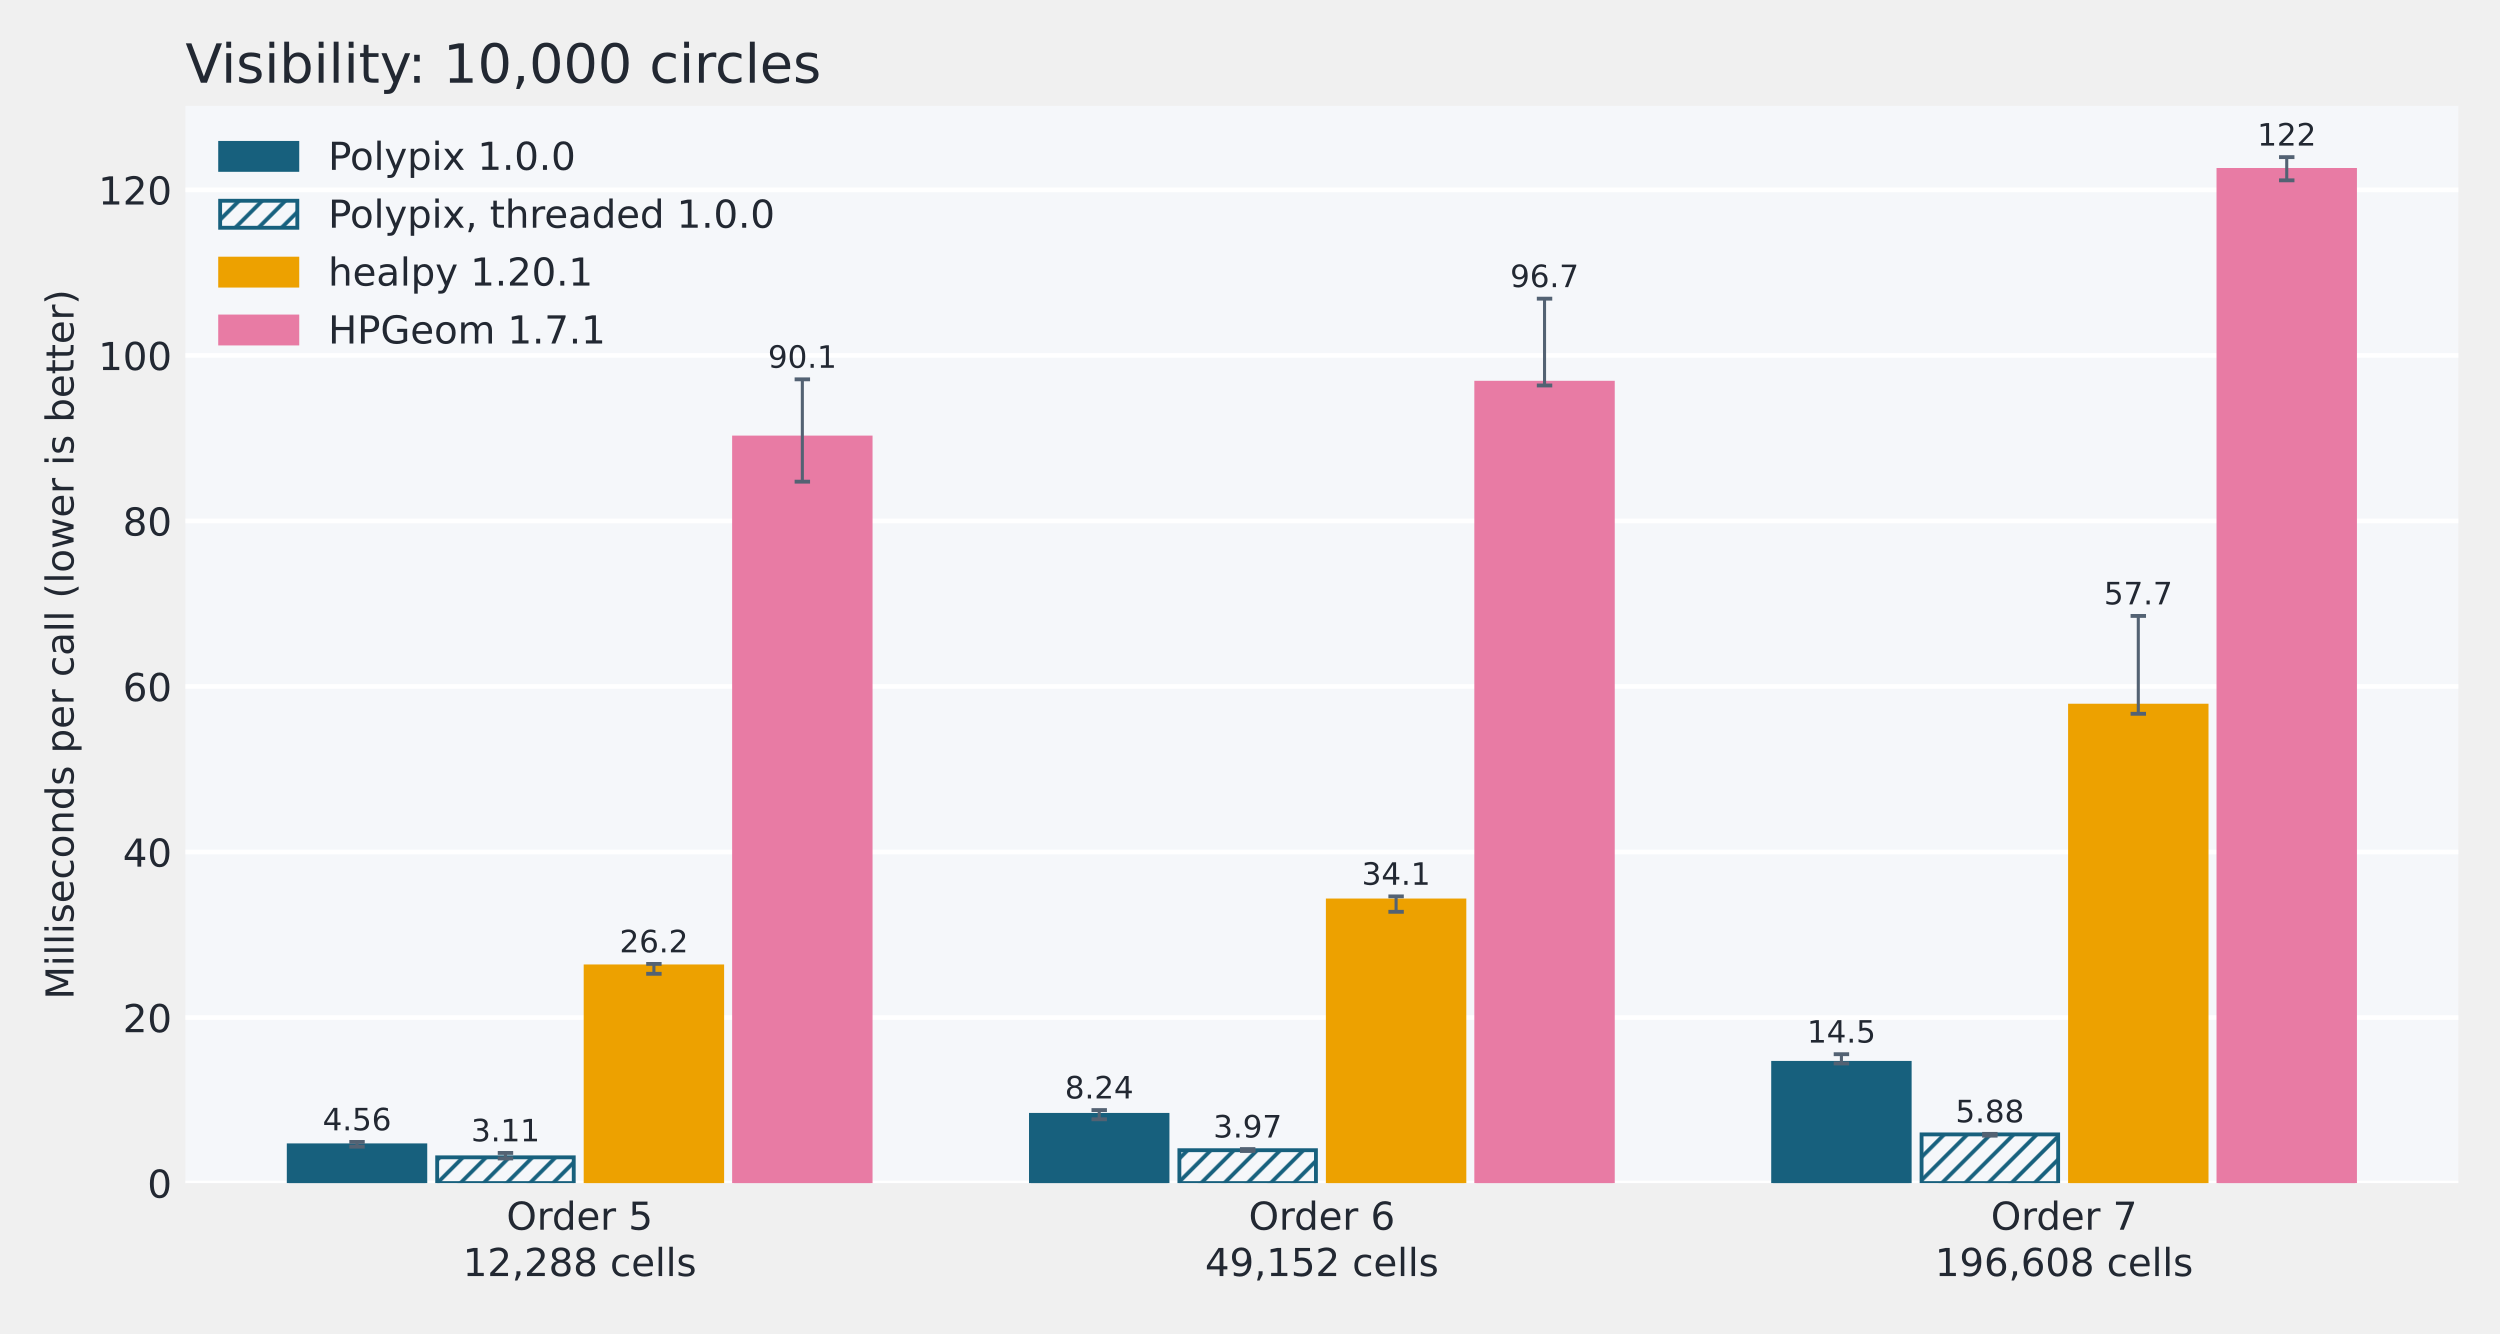
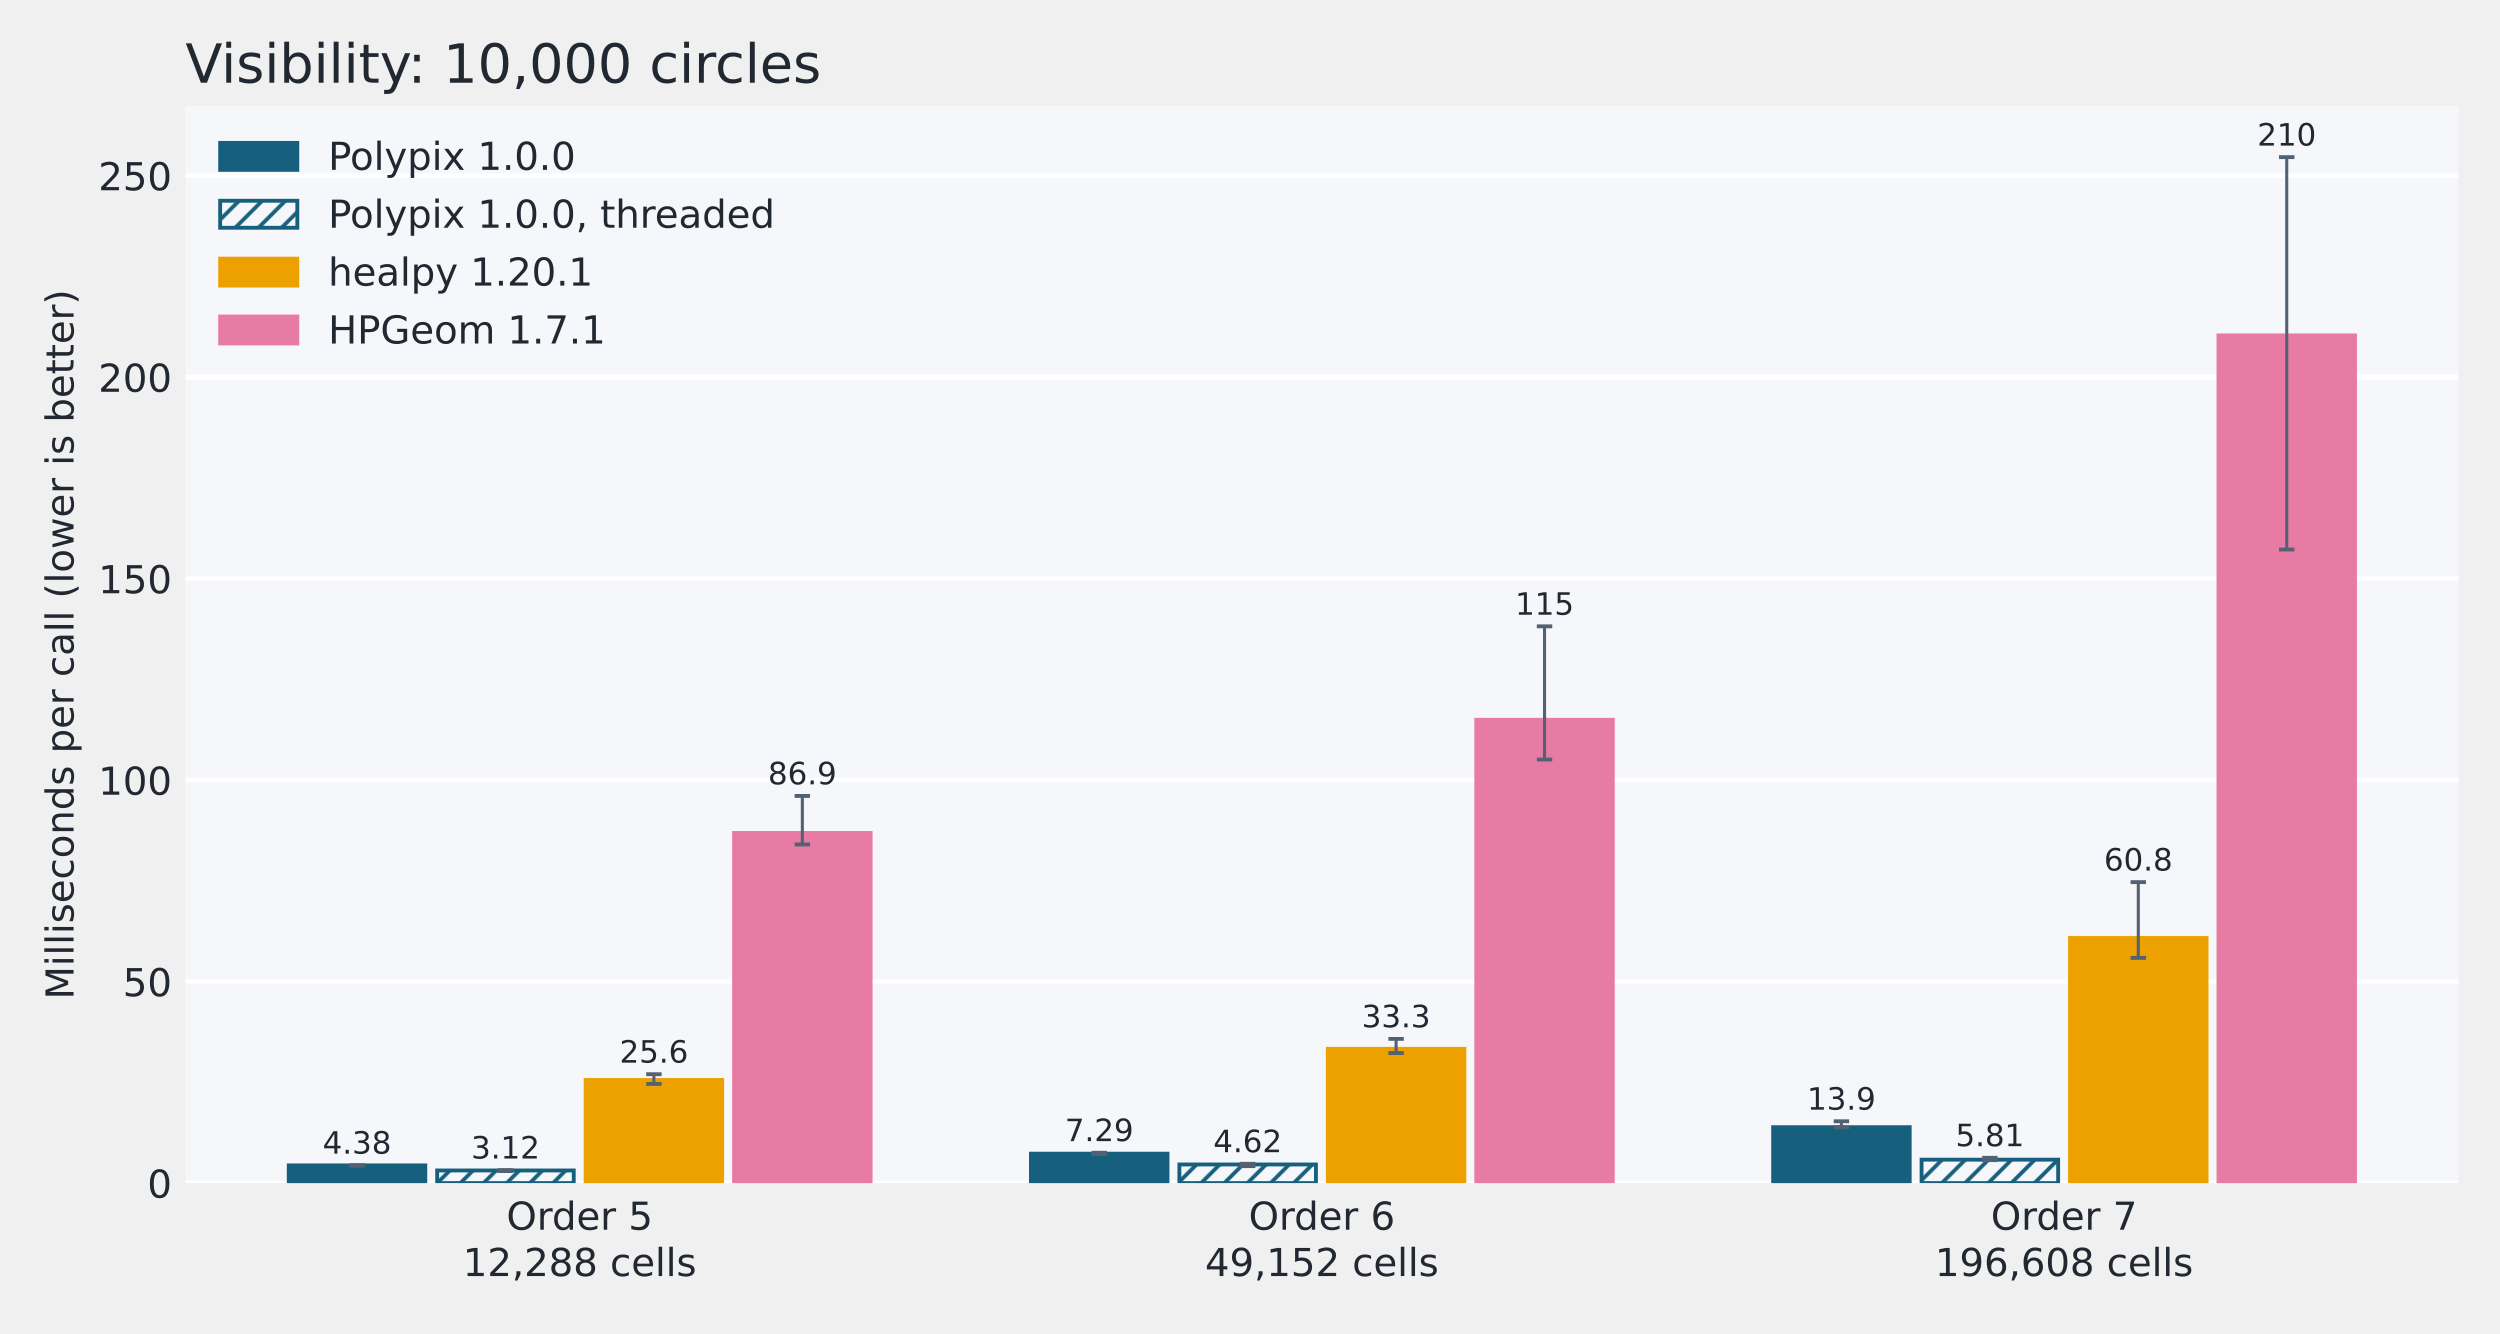
<svg xmlns="http://www.w3.org/2000/svg" xmlns:xlink="http://www.w3.org/1999/xlink" width="648pt" height="345.6pt" viewBox="0 0 648 345.6" version="1.1">
  <defs>
    <style type="text/css">*{stroke-linejoin: round; stroke-linecap: butt}</style>
  </defs>
  <g id="figure_1">
    <g id="patch_1">
      <path d="M 0 345.6  L 648 345.6  L 648 0  L 0 0  L 0 345.6  z " style="fill: none" />
    </g>
    <g id="axes_1">
      <g id="patch_2">
        <path d="M 48.062 306.651  L 637.2 306.651  L 637.2 27.437  L 48.062 27.437  z " style="fill: #f5f7fa" />
      </g>
      <g id="matplotlib.axis_1">
        <g id="xtick_1">
          <g id="line2d_1" />
          <g id="text_1">
            <text style="font-size: 10px; font-family: 'DejaVu Sans', 'Bitstream Vera Sans', 'Computer Modern Sans Serif', 'Lucida Grande', 'Verdana', 'Geneva', 'Lucid', 'Arial', 'Helvetica', 'Avant Garde', sans-serif; fill: #222832" transform="translate(131.2729 318.7508)">Order 5</text>
            <text style="font-size: 10px; font-family: 'DejaVu Sans', 'Bitstream Vera Sans', 'Computer Modern Sans Serif', 'Lucida Grande', 'Verdana', 'Geneva', 'Lucid', 'Arial', 'Helvetica', 'Avant Garde', sans-serif; fill: #222832" transform="translate(119.9604 330.7536)">12,288 cells</text>
          </g>
        </g>
        <g id="xtick_2">
          <g id="line2d_2" />
          <g id="text_2">
            <text style="font-size: 10px; font-family: 'DejaVu Sans', 'Bitstream Vera Sans', 'Computer Modern Sans Serif', 'Lucida Grande', 'Verdana', 'Geneva', 'Lucid', 'Arial', 'Helvetica', 'Avant Garde', sans-serif; fill: #222832" transform="translate(323.6507 318.7508)">Order 6</text>
            <text style="font-size: 10px; font-family: 'DejaVu Sans', 'Bitstream Vera Sans', 'Computer Modern Sans Serif', 'Lucida Grande', 'Verdana', 'Geneva', 'Lucid', 'Arial', 'Helvetica', 'Avant Garde', sans-serif; fill: #222832" transform="translate(312.3382 330.7536)">49,152 cells</text>
          </g>
        </g>
        <g id="xtick_3">
          <g id="line2d_3" />
          <g id="text_3">
            <text style="font-size: 10px; font-family: 'DejaVu Sans', 'Bitstream Vera Sans', 'Computer Modern Sans Serif', 'Lucida Grande', 'Verdana', 'Geneva', 'Lucid', 'Arial', 'Helvetica', 'Avant Garde', sans-serif; fill: #222832" transform="translate(516.0285 318.7508)">Order 7</text>
            <text style="font-size: 10px; font-family: 'DejaVu Sans', 'Bitstream Vera Sans', 'Computer Modern Sans Serif', 'Lucida Grande', 'Verdana', 'Geneva', 'Lucid', 'Arial', 'Helvetica', 'Avant Garde', sans-serif; fill: #222832" transform="translate(501.5347 330.7536)">196,608 cells</text>
          </g>
        </g>
      </g>
      <g id="matplotlib.axis_2">
        <g id="ytick_1">
          <g id="line2d_4">
            <path d="M 48.062 306.651  L 637.2 306.651  " clip-path="url(#pad7b4c3ce9)" style="fill: none; stroke: #ffffff; stroke-width: 1.2; stroke-linecap: square" />
          </g>
          <g id="line2d_5" />
          <g id="text_4">
            <text style="font-size: 10px; font-family: 'DejaVu Sans', 'Bitstream Vera Sans', 'Computer Modern Sans Serif', 'Lucida Grande', 'Verdana', 'Geneva', 'Lucid', 'Arial', 'Helvetica', 'Avant Garde', sans-serif; text-anchor: end; fill: #222832" x="44.562" y="310.45" transform="rotate(-0 44.56234 310.4502)">0</text>
          </g>
        </g>
        <g id="ytick_2">
          <g id="line2d_6">
-             <path d="M 48.062 263.745  L 637.2 263.745  " clip-path="url(#pad7b4c3ce9)" style="fill: none; stroke: #ffffff; stroke-width: 1.2; stroke-linecap: square" />
+             <path d="M 48.062 254.426  L 637.2 254.426  " clip-path="url(#pad7b4c3ce9)" style="fill: none; stroke: #ffffff; stroke-width: 1.2; stroke-linecap: square" />
          </g>
          <g id="line2d_7" />
          <g id="text_5">
-             <text style="font-size: 10px; font-family: 'DejaVu Sans', 'Bitstream Vera Sans', 'Computer Modern Sans Serif', 'Lucida Grande', 'Verdana', 'Geneva', 'Lucid', 'Arial', 'Helvetica', 'Avant Garde', sans-serif; text-anchor: end; fill: #222832" x="44.562" y="267.544" transform="rotate(-0 44.56234 267.5436)">20</text>
+             <text style="font-size: 10px; font-family: 'DejaVu Sans', 'Bitstream Vera Sans', 'Computer Modern Sans Serif', 'Lucida Grande', 'Verdana', 'Geneva', 'Lucid', 'Arial', 'Helvetica', 'Avant Garde', sans-serif; text-anchor: end; fill: #222832" x="44.562" y="258.225" transform="rotate(-0 44.56234 258.2247)">50</text>
          </g>
        </g>
        <g id="ytick_3">
          <g id="line2d_8">
-             <path d="M 48.062 220.838  L 637.2 220.838  " clip-path="url(#pad7b4c3ce9)" style="fill: none; stroke: #ffffff; stroke-width: 1.2; stroke-linecap: square" />
+             <path d="M 48.062 202.2  L 637.2 202.2  " clip-path="url(#pad7b4c3ce9)" style="fill: none; stroke: #ffffff; stroke-width: 1.2; stroke-linecap: square" />
          </g>
          <g id="line2d_9" />
          <g id="text_6">
-             <text style="font-size: 10px; font-family: 'DejaVu Sans', 'Bitstream Vera Sans', 'Computer Modern Sans Serif', 'Lucida Grande', 'Verdana', 'Geneva', 'Lucid', 'Arial', 'Helvetica', 'Avant Garde', sans-serif; text-anchor: end; fill: #222832" x="44.562" y="224.637" transform="rotate(-0 44.56234 224.6369)">40</text>
+             <text style="font-size: 10px; font-family: 'DejaVu Sans', 'Bitstream Vera Sans', 'Computer Modern Sans Serif', 'Lucida Grande', 'Verdana', 'Geneva', 'Lucid', 'Arial', 'Helvetica', 'Avant Garde', sans-serif; text-anchor: end; fill: #222832" x="44.562" y="205.999" transform="rotate(-0 44.56234 205.9991)">100</text>
          </g>
        </g>
        <g id="ytick_4">
          <g id="line2d_10">
-             <path d="M 48.062 177.931  L 637.2 177.931  " clip-path="url(#pad7b4c3ce9)" style="fill: none; stroke: #ffffff; stroke-width: 1.2; stroke-linecap: square" />
+             <path d="M 48.062 149.975  L 637.2 149.975  " clip-path="url(#pad7b4c3ce9)" style="fill: none; stroke: #ffffff; stroke-width: 1.2; stroke-linecap: square" />
          </g>
          <g id="line2d_11" />
          <g id="text_7">
-             <text style="font-size: 10px; font-family: 'DejaVu Sans', 'Bitstream Vera Sans', 'Computer Modern Sans Serif', 'Lucida Grande', 'Verdana', 'Geneva', 'Lucid', 'Arial', 'Helvetica', 'Avant Garde', sans-serif; text-anchor: end; fill: #222832" x="44.562" y="181.73" transform="rotate(-0 44.56234 181.7302)">60</text>
+             <text style="font-size: 10px; font-family: 'DejaVu Sans', 'Bitstream Vera Sans', 'Computer Modern Sans Serif', 'Lucida Grande', 'Verdana', 'Geneva', 'Lucid', 'Arial', 'Helvetica', 'Avant Garde', sans-serif; text-anchor: end; fill: #222832" x="44.562" y="153.774" transform="rotate(-0 44.56234 153.7736)">150</text>
          </g>
        </g>
        <g id="ytick_5">
          <g id="line2d_12">
-             <path d="M 48.062 135.025  L 637.2 135.025  " clip-path="url(#pad7b4c3ce9)" style="fill: none; stroke: #ffffff; stroke-width: 1.2; stroke-linecap: square" />
+             <path d="M 48.062 97.749  L 637.2 97.749  " clip-path="url(#pad7b4c3ce9)" style="fill: none; stroke: #ffffff; stroke-width: 1.2; stroke-linecap: square" />
          </g>
          <g id="line2d_13" />
          <g id="text_8">
-             <text style="font-size: 10px; font-family: 'DejaVu Sans', 'Bitstream Vera Sans', 'Computer Modern Sans Serif', 'Lucida Grande', 'Verdana', 'Geneva', 'Lucid', 'Arial', 'Helvetica', 'Avant Garde', sans-serif; text-anchor: end; fill: #222832" x="44.562" y="138.823" transform="rotate(-0 44.56234 138.8235)">80</text>
+             <text style="font-size: 10px; font-family: 'DejaVu Sans', 'Bitstream Vera Sans', 'Computer Modern Sans Serif', 'Lucida Grande', 'Verdana', 'Geneva', 'Lucid', 'Arial', 'Helvetica', 'Avant Garde', sans-serif; text-anchor: end; fill: #222832" x="44.562" y="101.548" transform="rotate(-0 44.56234 101.548)">200</text>
          </g>
        </g>
        <g id="ytick_6">
          <g id="line2d_14">
-             <path d="M 48.062 92.118  L 637.2 92.118  " clip-path="url(#pad7b4c3ce9)" style="fill: none; stroke: #ffffff; stroke-width: 1.2; stroke-linecap: square" />
+             <path d="M 48.062 45.524  L 637.2 45.524  " clip-path="url(#pad7b4c3ce9)" style="fill: none; stroke: #ffffff; stroke-width: 1.2; stroke-linecap: square" />
          </g>
          <g id="line2d_15" />
          <g id="text_9">
-             <text style="font-size: 10px; font-family: 'DejaVu Sans', 'Bitstream Vera Sans', 'Computer Modern Sans Serif', 'Lucida Grande', 'Verdana', 'Geneva', 'Lucid', 'Arial', 'Helvetica', 'Avant Garde', sans-serif; text-anchor: end; fill: #222832" x="44.562" y="95.917" transform="rotate(-0 44.56234 95.91682)">100</text>
-           </g>
-         </g>
-         <g id="ytick_7">
-           <g id="line2d_16">
-             <path d="M 48.062 49.211  L 637.2 49.211  " clip-path="url(#pad7b4c3ce9)" style="fill: none; stroke: #ffffff; stroke-width: 1.2; stroke-linecap: square" />
-           </g>
-           <g id="line2d_17" />
-           <g id="text_10">
-             <text style="font-size: 10px; font-family: 'DejaVu Sans', 'Bitstream Vera Sans', 'Computer Modern Sans Serif', 'Lucida Grande', 'Verdana', 'Geneva', 'Lucid', 'Arial', 'Helvetica', 'Avant Garde', sans-serif; text-anchor: end; fill: #222832" x="44.562" y="53.01" transform="rotate(-0 44.56234 53.01013)">120</text>
-           </g>
-         </g>
-         <g id="text_11">
+             <text style="font-size: 10px; font-family: 'DejaVu Sans', 'Bitstream Vera Sans', 'Computer Modern Sans Serif', 'Lucida Grande', 'Verdana', 'Geneva', 'Lucid', 'Arial', 'Helvetica', 'Avant Garde', sans-serif; text-anchor: end; fill: #222832" x="44.562" y="49.322" transform="rotate(-0 44.56234 49.32249)">250</text>
+           </g>
+         </g>
+         <g id="text_10">
          <text style="font-size: 10px; font-family: 'DejaVu Sans', 'Bitstream Vera Sans', 'Computer Modern Sans Serif', 'Lucida Grande', 'Verdana', 'Geneva', 'Lucid', 'Arial', 'Helvetica', 'Avant Garde', sans-serif; text-anchor: middle; fill: #222832" x="19.073" y="167.044" transform="rotate(-90 19.0725 167.0441)">Milliseconds per call (lower is better)</text>
        </g>
      </g>
      <g id="patch_3">
-         <path d="M 74.841 306.651  L 110.239 306.651  L 110.239 296.867  L 74.841 296.867  z " clip-path="url(#pad7b4c3ce9)" style="fill: #17607d; stroke: #17607d; stroke-linejoin: miter" />
+         <path d="M 74.841 306.651  L 110.239 306.651  L 110.239 302.071  L 74.841 302.071  z " clip-path="url(#pad7b4c3ce9)" style="fill: #17607d; stroke: #17607d; stroke-linejoin: miter" />
      </g>
      <g id="patch_4">
-         <path d="M 267.219 306.651  L 302.617 306.651  L 302.617 288.978  L 267.219 288.978  z " clip-path="url(#pad7b4c3ce9)" style="fill: #17607d; stroke: #17607d; stroke-linejoin: miter" />
+         <path d="M 267.219 306.651  L 302.617 306.651  L 302.617 299.038  L 267.219 299.038  z " clip-path="url(#pad7b4c3ce9)" style="fill: #17607d; stroke: #17607d; stroke-linejoin: miter" />
      </g>
      <g id="patch_5">
-         <path d="M 459.597 306.651  L 494.994 306.651  L 494.994 275.499  L 459.597 275.499  z " clip-path="url(#pad7b4c3ce9)" style="fill: #17607d; stroke: #17607d; stroke-linejoin: miter" />
+         <path d="M 459.597 306.651  L 494.994 306.651  L 494.994 292.165  L 459.597 292.165  z " clip-path="url(#pad7b4c3ce9)" style="fill: #17607d; stroke: #17607d; stroke-linejoin: miter" />
      </g>
      <g id="patch_6">
-         <path d="M 113.317 306.651  L 148.714 306.651  L 148.714 299.976  L 113.317 299.976  z " clip-path="url(#pad7b4c3ce9)" style="fill: url(#h98c6394e54); stroke: #17607d; stroke-linejoin: miter" />
+         <path d="M 113.317 306.651  L 148.714 306.651  L 148.714 303.389  L 113.317 303.389  z " clip-path="url(#pad7b4c3ce9)" style="fill: url(#h98c6394e54); stroke: #17607d; stroke-linejoin: miter" />
      </g>
      <g id="patch_7">
-         <path d="M 305.695 306.651  L 341.092 306.651  L 341.092 298.126  L 305.695 298.126  z " clip-path="url(#pad7b4c3ce9)" style="fill: url(#h98c6394e54); stroke: #17607d; stroke-linejoin: miter" />
+         <path d="M 305.695 306.651  L 341.092 306.651  L 341.092 301.824  L 305.695 301.824  z " clip-path="url(#pad7b4c3ce9)" style="fill: url(#h98c6394e54); stroke: #17607d; stroke-linejoin: miter" />
      </g>
      <g id="patch_8">
-         <path d="M 498.072 306.651  L 533.47 306.651  L 533.47 294.035  L 498.072 294.035  z " clip-path="url(#pad7b4c3ce9)" style="fill: url(#h98c6394e54); stroke: #17607d; stroke-linejoin: miter" />
+         <path d="M 498.072 306.651  L 533.47 306.651  L 533.47 300.58  L 498.072 300.58  z " clip-path="url(#pad7b4c3ce9)" style="fill: url(#h98c6394e54); stroke: #17607d; stroke-linejoin: miter" />
      </g>
      <g id="patch_9">
-         <path d="M 151.792 306.651  L 187.19 306.651  L 187.19 250.492  L 151.792 250.492  z " clip-path="url(#pad7b4c3ce9)" style="fill: #eda100; stroke: #eda100; stroke-linejoin: miter" />
+         <path d="M 151.792 306.651  L 187.19 306.651  L 187.19 279.93  L 151.792 279.93  z " clip-path="url(#pad7b4c3ce9)" style="fill: #eda100; stroke: #eda100; stroke-linejoin: miter" />
      </g>
      <g id="patch_10">
-         <path d="M 344.17 306.651  L 379.568 306.651  L 379.568 233.394  L 344.17 233.394  z " clip-path="url(#pad7b4c3ce9)" style="fill: #eda100; stroke: #eda100; stroke-linejoin: miter" />
+         <path d="M 344.17 306.651  L 379.568 306.651  L 379.568 271.851  L 344.17 271.851  z " clip-path="url(#pad7b4c3ce9)" style="fill: #eda100; stroke: #eda100; stroke-linejoin: miter" />
      </g>
      <g id="patch_11">
-         <path d="M 536.548 306.651  L 571.945 306.651  L 571.945 182.911  L 536.548 182.911  z " clip-path="url(#pad7b4c3ce9)" style="fill: #eda100; stroke: #eda100; stroke-linejoin: miter" />
+         <path d="M 536.548 306.651  L 571.945 306.651  L 571.945 243.133  L 536.548 243.133  z " clip-path="url(#pad7b4c3ce9)" style="fill: #eda100; stroke: #eda100; stroke-linejoin: miter" />
      </g>
      <g id="patch_12">
-         <path d="M 190.268 306.651  L 225.665 306.651  L 225.665 113.405  L 190.268 113.405  z " clip-path="url(#pad7b4c3ce9)" style="fill: #e87ba4; stroke: #e87ba4; stroke-linejoin: miter" />
+         <path d="M 190.268 306.651  L 225.665 306.651  L 225.665 215.888  L 190.268 215.888  z " clip-path="url(#pad7b4c3ce9)" style="fill: #e87ba4; stroke: #e87ba4; stroke-linejoin: miter" />
      </g>
      <g id="patch_13">
-         <path d="M 382.646 306.651  L 418.043 306.651  L 418.043 99.204  L 382.646 99.204  z " clip-path="url(#pad7b4c3ce9)" style="fill: #e87ba4; stroke: #e87ba4; stroke-linejoin: miter" />
+         <path d="M 382.646 306.651  L 418.043 306.651  L 418.043 186.575  L 382.646 186.575  z " clip-path="url(#pad7b4c3ce9)" style="fill: #e87ba4; stroke: #e87ba4; stroke-linejoin: miter" />
      </g>
      <g id="patch_14">
-         <path d="M 575.024 306.651  L 610.421 306.651  L 610.421 44.039  L 575.024 44.039  z " clip-path="url(#pad7b4c3ce9)" style="fill: #e87ba4; stroke: #e87ba4; stroke-linejoin: miter" />
+         <path d="M 575.024 306.651  L 610.421 306.651  L 610.421 86.937  L 575.024 86.937  z " clip-path="url(#pad7b4c3ce9)" style="fill: #e87ba4; stroke: #e87ba4; stroke-linejoin: miter" />
      </g>
      <g id="LineCollection_1">
-         <path d="M 92.54 297.215  L 92.54 295.98  " clip-path="url(#pad7b4c3ce9)" style="fill: none; stroke: #536273; stroke-width: 0.8" />
-         <path d="M 284.918 290.115  L 284.918 287.729  " clip-path="url(#pad7b4c3ce9)" style="fill: none; stroke: #536273; stroke-width: 0.8" />
-         <path d="M 477.296 275.656  L 477.296 273.246  " clip-path="url(#pad7b4c3ce9)" style="fill: none; stroke: #536273; stroke-width: 0.8" />
-       </g>
-       <g id="line2d_18">
+         <path d="M 92.54 302.127  L 92.54 302.033  " clip-path="url(#pad7b4c3ce9)" style="fill: none; stroke: #536273; stroke-width: 0.8" />
+         <path d="M 284.918 299.096  L 284.918 298.783  " clip-path="url(#pad7b4c3ce9)" style="fill: none; stroke: #536273; stroke-width: 0.8" />
+         <path d="M 477.296 292.188  L 477.296 290.633  " clip-path="url(#pad7b4c3ce9)" style="fill: none; stroke: #536273; stroke-width: 0.8" />
+       </g>
+       <g id="line2d_16">
        <defs>
          <path id="mb714dc28e4" d="M 2 0  L -2 -0  " style="stroke: #536273" />
        </defs>
        <g clip-path="url(#pad7b4c3ce9)">
-           <use xlink:href="#mb714dc28e4" x="92.54" y="297.215" style="fill: #1f77b4; stroke: #536273" />
-           <use xlink:href="#mb714dc28e4" x="284.918" y="290.115" style="fill: #1f77b4; stroke: #536273" />
-           <use xlink:href="#mb714dc28e4" x="477.296" y="275.656" style="fill: #1f77b4; stroke: #536273" />
+           <use xlink:href="#mb714dc28e4" x="92.54" y="302.127" style="fill: #1f77b4; stroke: #536273" />
+           <use xlink:href="#mb714dc28e4" x="284.918" y="299.096" style="fill: #1f77b4; stroke: #536273" />
+           <use xlink:href="#mb714dc28e4" x="477.296" y="292.188" style="fill: #1f77b4; stroke: #536273" />
+         </g>
+       </g>
+       <g id="line2d_17">
+         <g clip-path="url(#pad7b4c3ce9)">
+           <use xlink:href="#mb714dc28e4" x="92.54" y="302.033" style="fill: #1f77b4; stroke: #536273" />
+           <use xlink:href="#mb714dc28e4" x="284.918" y="298.783" style="fill: #1f77b4; stroke: #536273" />
+           <use xlink:href="#mb714dc28e4" x="477.296" y="290.633" style="fill: #1f77b4; stroke: #536273" />
+         </g>
+       </g>
+       <g id="LineCollection_2">
+         <path d="M 131.016 303.546  L 131.016 303.3  " clip-path="url(#pad7b4c3ce9)" style="fill: none; stroke: #536273; stroke-width: 0.8" />
+         <path d="M 323.393 302.259  L 323.393 301.658  " clip-path="url(#pad7b4c3ce9)" style="fill: none; stroke: #536273; stroke-width: 0.8" />
+         <path d="M 515.771 300.708  L 515.771 300.098  " clip-path="url(#pad7b4c3ce9)" style="fill: none; stroke: #536273; stroke-width: 0.8" />
+       </g>
+       <g id="line2d_18">
+         <g clip-path="url(#pad7b4c3ce9)">
+           <use xlink:href="#mb714dc28e4" x="131.016" y="303.546" style="fill: #1f77b4; stroke: #536273" />
+           <use xlink:href="#mb714dc28e4" x="323.393" y="302.259" style="fill: #1f77b4; stroke: #536273" />
+           <use xlink:href="#mb714dc28e4" x="515.771" y="300.708" style="fill: #1f77b4; stroke: #536273" />
        </g>
      </g>
      <g id="line2d_19">
        <g clip-path="url(#pad7b4c3ce9)">
-           <use xlink:href="#mb714dc28e4" x="92.54" y="295.98" style="fill: #1f77b4; stroke: #536273" />
-           <use xlink:href="#mb714dc28e4" x="284.918" y="287.729" style="fill: #1f77b4; stroke: #536273" />
-           <use xlink:href="#mb714dc28e4" x="477.296" y="273.246" style="fill: #1f77b4; stroke: #536273" />
-         </g>
-       </g>
-       <g id="LineCollection_2">
-         <path d="M 131.016 300.269  L 131.016 298.837  " clip-path="url(#pad7b4c3ce9)" style="fill: none; stroke: #536273; stroke-width: 0.8" />
-         <path d="M 323.393 298.336  L 323.393 297.843  " clip-path="url(#pad7b4c3ce9)" style="fill: none; stroke: #536273; stroke-width: 0.8" />
-         <path d="M 515.771 294.363  L 515.771 293.904  " clip-path="url(#pad7b4c3ce9)" style="fill: none; stroke: #536273; stroke-width: 0.8" />
+           <use xlink:href="#mb714dc28e4" x="131.016" y="303.3" style="fill: #1f77b4; stroke: #536273" />
+           <use xlink:href="#mb714dc28e4" x="323.393" y="301.658" style="fill: #1f77b4; stroke: #536273" />
+           <use xlink:href="#mb714dc28e4" x="515.771" y="300.098" style="fill: #1f77b4; stroke: #536273" />
+         </g>
+       </g>
+       <g id="LineCollection_3">
+         <path d="M 169.491 280.952  L 169.491 278.438  " clip-path="url(#pad7b4c3ce9)" style="fill: none; stroke: #536273; stroke-width: 0.8" />
+         <path d="M 361.869 272.956  L 361.869 269.283  " clip-path="url(#pad7b4c3ce9)" style="fill: none; stroke: #536273; stroke-width: 0.8" />
+         <path d="M 554.247 248.284  L 554.247 228.656  " clip-path="url(#pad7b4c3ce9)" style="fill: none; stroke: #536273; stroke-width: 0.8" />
      </g>
      <g id="line2d_20">
        <g clip-path="url(#pad7b4c3ce9)">
-           <use xlink:href="#mb714dc28e4" x="131.016" y="300.269" style="fill: #1f77b4; stroke: #536273" />
-           <use xlink:href="#mb714dc28e4" x="323.393" y="298.336" style="fill: #1f77b4; stroke: #536273" />
-           <use xlink:href="#mb714dc28e4" x="515.771" y="294.363" style="fill: #1f77b4; stroke: #536273" />
+           <use xlink:href="#mb714dc28e4" x="169.491" y="280.952" style="fill: #1f77b4; stroke: #536273" />
+           <use xlink:href="#mb714dc28e4" x="361.869" y="272.956" style="fill: #1f77b4; stroke: #536273" />
+           <use xlink:href="#mb714dc28e4" x="554.247" y="248.284" style="fill: #1f77b4; stroke: #536273" />
        </g>
      </g>
      <g id="line2d_21">
        <g clip-path="url(#pad7b4c3ce9)">
-           <use xlink:href="#mb714dc28e4" x="131.016" y="298.837" style="fill: #1f77b4; stroke: #536273" />
-           <use xlink:href="#mb714dc28e4" x="323.393" y="297.843" style="fill: #1f77b4; stroke: #536273" />
-           <use xlink:href="#mb714dc28e4" x="515.771" y="293.904" style="fill: #1f77b4; stroke: #536273" />
-         </g>
-       </g>
-       <g id="LineCollection_3">
-         <path d="M 169.491 252.406  L 169.491 249.842  " clip-path="url(#pad7b4c3ce9)" style="fill: none; stroke: #536273; stroke-width: 0.8" />
-         <path d="M 361.869 236.344  L 361.869 232.337  " clip-path="url(#pad7b4c3ce9)" style="fill: none; stroke: #536273; stroke-width: 0.8" />
-         <path d="M 554.247 185.02  L 554.247 159.657  " clip-path="url(#pad7b4c3ce9)" style="fill: none; stroke: #536273; stroke-width: 0.8" />
+           <use xlink:href="#mb714dc28e4" x="169.491" y="278.438" style="fill: #1f77b4; stroke: #536273" />
+           <use xlink:href="#mb714dc28e4" x="361.869" y="269.283" style="fill: #1f77b4; stroke: #536273" />
+           <use xlink:href="#mb714dc28e4" x="554.247" y="228.656" style="fill: #1f77b4; stroke: #536273" />
+         </g>
+       </g>
+       <g id="LineCollection_4">
+         <path d="M 207.967 218.89  L 207.967 206.299  " clip-path="url(#pad7b4c3ce9)" style="fill: none; stroke: #536273; stroke-width: 0.8" />
+         <path d="M 400.344 196.873  L 400.344 162.349  " clip-path="url(#pad7b4c3ce9)" style="fill: none; stroke: #536273; stroke-width: 0.8" />
+         <path d="M 592.722 142.438  L 592.722 40.733  " clip-path="url(#pad7b4c3ce9)" style="fill: none; stroke: #536273; stroke-width: 0.8" />
      </g>
      <g id="line2d_22">
        <g clip-path="url(#pad7b4c3ce9)">
-           <use xlink:href="#mb714dc28e4" x="169.491" y="252.406" style="fill: #1f77b4; stroke: #536273" />
-           <use xlink:href="#mb714dc28e4" x="361.869" y="236.344" style="fill: #1f77b4; stroke: #536273" />
-           <use xlink:href="#mb714dc28e4" x="554.247" y="185.02" style="fill: #1f77b4; stroke: #536273" />
+           <use xlink:href="#mb714dc28e4" x="207.967" y="218.89" style="fill: #1f77b4; stroke: #536273" />
+           <use xlink:href="#mb714dc28e4" x="400.344" y="196.873" style="fill: #1f77b4; stroke: #536273" />
+           <use xlink:href="#mb714dc28e4" x="592.722" y="142.438" style="fill: #1f77b4; stroke: #536273" />
        </g>
      </g>
      <g id="line2d_23">
        <g clip-path="url(#pad7b4c3ce9)">
-           <use xlink:href="#mb714dc28e4" x="169.491" y="249.842" style="fill: #1f77b4; stroke: #536273" />
-           <use xlink:href="#mb714dc28e4" x="361.869" y="232.337" style="fill: #1f77b4; stroke: #536273" />
-           <use xlink:href="#mb714dc28e4" x="554.247" y="159.657" style="fill: #1f77b4; stroke: #536273" />
-         </g>
-       </g>
-       <g id="LineCollection_4">
-         <path d="M 207.967 124.846  L 207.967 98.33  " clip-path="url(#pad7b4c3ce9)" style="fill: none; stroke: #536273; stroke-width: 0.8" />
-         <path d="M 400.344 99.92  L 400.344 77.417  " clip-path="url(#pad7b4c3ce9)" style="fill: none; stroke: #536273; stroke-width: 0.8" />
-         <path d="M 592.722 46.748  L 592.722 40.733  " clip-path="url(#pad7b4c3ce9)" style="fill: none; stroke: #536273; stroke-width: 0.8" />
-       </g>
-       <g id="line2d_24">
-         <g clip-path="url(#pad7b4c3ce9)">
-           <use xlink:href="#mb714dc28e4" x="207.967" y="124.846" style="fill: #1f77b4; stroke: #536273" />
-           <use xlink:href="#mb714dc28e4" x="400.344" y="99.92" style="fill: #1f77b4; stroke: #536273" />
-           <use xlink:href="#mb714dc28e4" x="592.722" y="46.748" style="fill: #1f77b4; stroke: #536273" />
-         </g>
-       </g>
-       <g id="line2d_25">
-         <g clip-path="url(#pad7b4c3ce9)">
-           <use xlink:href="#mb714dc28e4" x="207.967" y="98.33" style="fill: #1f77b4; stroke: #536273" />
-           <use xlink:href="#mb714dc28e4" x="400.344" y="77.417" style="fill: #1f77b4; stroke: #536273" />
+           <use xlink:href="#mb714dc28e4" x="207.967" y="206.299" style="fill: #1f77b4; stroke: #536273" />
+           <use xlink:href="#mb714dc28e4" x="400.344" y="162.349" style="fill: #1f77b4; stroke: #536273" />
          <use xlink:href="#mb714dc28e4" x="592.722" y="40.733" style="fill: #1f77b4; stroke: #536273" />
        </g>
      </g>
+       <g id="text_11">
+         <text style="font-size: 8px; font-family: 'DejaVu Sans', 'Bitstream Vera Sans', 'Computer Modern Sans Serif', 'Lucida Grande', 'Verdana', 'Geneva', 'Lucid', 'Arial', 'Helvetica', 'Avant Garde', sans-serif; text-anchor: middle; fill: #222832" x="92.54" y="299.033" transform="rotate(-0 92.54008 299.0329)">4.38</text>
+       </g>
      <g id="text_12">
-         <text style="font-size: 8px; font-family: 'DejaVu Sans', 'Bitstream Vera Sans', 'Computer Modern Sans Serif', 'Lucida Grande', 'Verdana', 'Geneva', 'Lucid', 'Arial', 'Helvetica', 'Avant Garde', sans-serif; text-anchor: middle; fill: #222832" x="92.54" y="292.98" transform="rotate(-0 92.54008 292.9802)">4.56</text>
+         <text style="font-size: 8px; font-family: 'DejaVu Sans', 'Bitstream Vera Sans', 'Computer Modern Sans Serif', 'Lucida Grande', 'Verdana', 'Geneva', 'Lucid', 'Arial', 'Helvetica', 'Avant Garde', sans-serif; text-anchor: middle; fill: #222832" x="284.918" y="295.783" transform="rotate(-0 284.9178 295.783)">7.29</text>
      </g>
      <g id="text_13">
-         <text style="font-size: 8px; font-family: 'DejaVu Sans', 'Bitstream Vera Sans', 'Computer Modern Sans Serif', 'Lucida Grande', 'Verdana', 'Geneva', 'Lucid', 'Arial', 'Helvetica', 'Avant Garde', sans-serif; text-anchor: middle; fill: #222832" x="284.918" y="284.729" transform="rotate(-0 284.9178 284.7295)">8.24</text>
+         <text style="font-size: 8px; font-family: 'DejaVu Sans', 'Bitstream Vera Sans', 'Computer Modern Sans Serif', 'Lucida Grande', 'Verdana', 'Geneva', 'Lucid', 'Arial', 'Helvetica', 'Avant Garde', sans-serif; text-anchor: middle; fill: #222832" x="477.296" y="287.633" transform="rotate(-0 477.2956 287.6333)">13.9</text>
      </g>
      <g id="text_14">
-         <text style="font-size: 8px; font-family: 'DejaVu Sans', 'Bitstream Vera Sans', 'Computer Modern Sans Serif', 'Lucida Grande', 'Verdana', 'Geneva', 'Lucid', 'Arial', 'Helvetica', 'Avant Garde', sans-serif; text-anchor: middle; fill: #222832" x="477.296" y="270.246" transform="rotate(-0 477.2956 270.2464)">14.5</text>
+         <text style="font-size: 8px; font-family: 'DejaVu Sans', 'Bitstream Vera Sans', 'Computer Modern Sans Serif', 'Lucida Grande', 'Verdana', 'Geneva', 'Lucid', 'Arial', 'Helvetica', 'Avant Garde', sans-serif; text-anchor: middle; fill: #222832" x="131.016" y="300.3" transform="rotate(-0 131.0156 300.2998)">3.12</text>
      </g>
      <g id="text_15">
-         <text style="font-size: 8px; font-family: 'DejaVu Sans', 'Bitstream Vera Sans', 'Computer Modern Sans Serif', 'Lucida Grande', 'Verdana', 'Geneva', 'Lucid', 'Arial', 'Helvetica', 'Avant Garde', sans-serif; text-anchor: middle; fill: #222832" x="131.016" y="295.837" transform="rotate(-0 131.0156 295.8367)">3.11</text>
+         <text style="font-size: 8px; font-family: 'DejaVu Sans', 'Bitstream Vera Sans', 'Computer Modern Sans Serif', 'Lucida Grande', 'Verdana', 'Geneva', 'Lucid', 'Arial', 'Helvetica', 'Avant Garde', sans-serif; text-anchor: middle; fill: #222832" x="323.393" y="298.658" transform="rotate(-0 323.3934 298.6579)">4.62</text>
      </g>
      <g id="text_16">
-         <text style="font-size: 8px; font-family: 'DejaVu Sans', 'Bitstream Vera Sans', 'Computer Modern Sans Serif', 'Lucida Grande', 'Verdana', 'Geneva', 'Lucid', 'Arial', 'Helvetica', 'Avant Garde', sans-serif; text-anchor: middle; fill: #222832" x="323.393" y="294.843" transform="rotate(-0 323.3934 294.8432)">3.97</text>
+         <text style="font-size: 8px; font-family: 'DejaVu Sans', 'Bitstream Vera Sans', 'Computer Modern Sans Serif', 'Lucida Grande', 'Verdana', 'Geneva', 'Lucid', 'Arial', 'Helvetica', 'Avant Garde', sans-serif; text-anchor: middle; fill: #222832" x="515.771" y="297.098" transform="rotate(-0 515.7712 297.0982)">5.81</text>
      </g>
      <g id="text_17">
-         <text style="font-size: 8px; font-family: 'DejaVu Sans', 'Bitstream Vera Sans', 'Computer Modern Sans Serif', 'Lucida Grande', 'Verdana', 'Geneva', 'Lucid', 'Arial', 'Helvetica', 'Avant Garde', sans-serif; text-anchor: middle; fill: #222832" x="515.771" y="290.904" transform="rotate(-0 515.7712 290.9042)">5.88</text>
+         <text style="font-size: 8px; font-family: 'DejaVu Sans', 'Bitstream Vera Sans', 'Computer Modern Sans Serif', 'Lucida Grande', 'Verdana', 'Geneva', 'Lucid', 'Arial', 'Helvetica', 'Avant Garde', sans-serif; text-anchor: middle; fill: #222832" x="169.491" y="275.438" transform="rotate(-0 169.4912 275.4379)">25.6</text>
      </g>
      <g id="text_18">
-         <text style="font-size: 8px; font-family: 'DejaVu Sans', 'Bitstream Vera Sans', 'Computer Modern Sans Serif', 'Lucida Grande', 'Verdana', 'Geneva', 'Lucid', 'Arial', 'Helvetica', 'Avant Garde', sans-serif; text-anchor: middle; fill: #222832" x="169.491" y="246.842" transform="rotate(-0 169.4912 246.8421)">26.2</text>
+         <text style="font-size: 8px; font-family: 'DejaVu Sans', 'Bitstream Vera Sans', 'Computer Modern Sans Serif', 'Lucida Grande', 'Verdana', 'Geneva', 'Lucid', 'Arial', 'Helvetica', 'Avant Garde', sans-serif; text-anchor: middle; fill: #222832" x="361.869" y="266.283" transform="rotate(-0 361.8689 266.283)">33.3</text>
      </g>
      <g id="text_19">
-         <text style="font-size: 8px; font-family: 'DejaVu Sans', 'Bitstream Vera Sans', 'Computer Modern Sans Serif', 'Lucida Grande', 'Verdana', 'Geneva', 'Lucid', 'Arial', 'Helvetica', 'Avant Garde', sans-serif; text-anchor: middle; fill: #222832" x="361.869" y="229.337" transform="rotate(-0 361.8689 229.3368)">34.1</text>
+         <text style="font-size: 8px; font-family: 'DejaVu Sans', 'Bitstream Vera Sans', 'Computer Modern Sans Serif', 'Lucida Grande', 'Verdana', 'Geneva', 'Lucid', 'Arial', 'Helvetica', 'Avant Garde', sans-serif; text-anchor: middle; fill: #222832" x="554.247" y="225.656" transform="rotate(-0 554.2467 225.6556)">60.8</text>
      </g>
      <g id="text_20">
-         <text style="font-size: 8px; font-family: 'DejaVu Sans', 'Bitstream Vera Sans', 'Computer Modern Sans Serif', 'Lucida Grande', 'Verdana', 'Geneva', 'Lucid', 'Arial', 'Helvetica', 'Avant Garde', sans-serif; text-anchor: middle; fill: #222832" x="554.247" y="156.657" transform="rotate(-0 554.2467 156.6573)">57.7</text>
+         <text style="font-size: 8px; font-family: 'DejaVu Sans', 'Bitstream Vera Sans', 'Computer Modern Sans Serif', 'Lucida Grande', 'Verdana', 'Geneva', 'Lucid', 'Arial', 'Helvetica', 'Avant Garde', sans-serif; text-anchor: middle; fill: #222832" x="207.967" y="203.299" transform="rotate(-0 207.9667 203.2992)">86.9</text>
      </g>
      <g id="text_21">
-         <text style="font-size: 8px; font-family: 'DejaVu Sans', 'Bitstream Vera Sans', 'Computer Modern Sans Serif', 'Lucida Grande', 'Verdana', 'Geneva', 'Lucid', 'Arial', 'Helvetica', 'Avant Garde', sans-serif; text-anchor: middle; fill: #222832" x="207.967" y="95.33" transform="rotate(-0 207.9667 95.32995)">90.1</text>
+         <text style="font-size: 8px; font-family: 'DejaVu Sans', 'Bitstream Vera Sans', 'Computer Modern Sans Serif', 'Lucida Grande', 'Verdana', 'Geneva', 'Lucid', 'Arial', 'Helvetica', 'Avant Garde', sans-serif; text-anchor: middle; fill: #222832" x="400.344" y="159.349" transform="rotate(-0 400.3445 159.3489)">115</text>
      </g>
      <g id="text_22">
-         <text style="font-size: 8px; font-family: 'DejaVu Sans', 'Bitstream Vera Sans', 'Computer Modern Sans Serif', 'Lucida Grande', 'Verdana', 'Geneva', 'Lucid', 'Arial', 'Helvetica', 'Avant Garde', sans-serif; text-anchor: middle; fill: #222832" x="400.344" y="74.417" transform="rotate(-0 400.3445 74.41658)">96.7</text>
+         <text style="font-size: 8px; font-family: 'DejaVu Sans', 'Bitstream Vera Sans', 'Computer Modern Sans Serif', 'Lucida Grande', 'Verdana', 'Geneva', 'Lucid', 'Arial', 'Helvetica', 'Avant Garde', sans-serif; text-anchor: middle; fill: #222832" x="592.722" y="37.733" transform="rotate(-0 592.7223 37.73266)">210</text>
      </g>
      <g id="text_23">
-         <text style="font-size: 8px; font-family: 'DejaVu Sans', 'Bitstream Vera Sans', 'Computer Modern Sans Serif', 'Lucida Grande', 'Verdana', 'Geneva', 'Lucid', 'Arial', 'Helvetica', 'Avant Garde', sans-serif; text-anchor: middle; fill: #222832" x="592.722" y="37.733" transform="rotate(-0 592.7223 37.73266)">122</text>
-       </g>
-       <g id="text_24">
        <text style="font-size: 14px; font-family: 'DejaVu Sans', 'Bitstream Vera Sans', 'Computer Modern Sans Serif', 'Lucida Grande', 'Verdana', 'Geneva', 'Lucid', 'Arial', 'Helvetica', 'Avant Garde', sans-serif; text-anchor: start; fill: #222832" x="48.062" y="21.437" transform="rotate(-0 48.06234 21.43672)">Visibility: 10,000 circles</text>
      </g>
      <g id="legend_1">
        <g id="patch_15">
          <path d="M 57.062 44.035  L 77.062 44.035  L 77.062 37.035  L 57.062 37.035  z " style="fill: #17607d; stroke: #17607d; stroke-linejoin: miter" />
        </g>
-         <g id="text_25">
+         <g id="text_24">
          <text style="font-size: 10px; font-family: 'DejaVu Sans', 'Bitstream Vera Sans', 'Computer Modern Sans Serif', 'Lucida Grande', 'Verdana', 'Geneva', 'Lucid', 'Arial', 'Helvetica', 'Avant Garde', sans-serif; text-anchor: start; fill: #222832" x="85.062" y="44.035" transform="rotate(-0 85.06234 44.03516)">Polypix 1.0.0</text>
        </g>
        <g id="patch_16">
          <path d="M 57.062 59.036  L 77.062 59.036  L 77.062 52.036  L 57.062 52.036  z " style="fill: url(#h98c6394e54); stroke: #17607d; stroke-linejoin: miter" />
        </g>
-         <g id="text_26">
-           <text style="font-size: 10px; font-family: 'DejaVu Sans', 'Bitstream Vera Sans', 'Computer Modern Sans Serif', 'Lucida Grande', 'Verdana', 'Geneva', 'Lucid', 'Arial', 'Helvetica', 'Avant Garde', sans-serif; text-anchor: start; fill: #222832" x="85.062" y="59.036" transform="rotate(-0 85.06234 59.03594)">Polypix, threaded 1.0.0</text>
+         <g id="text_25">
+           <text style="font-size: 10px; font-family: 'DejaVu Sans', 'Bitstream Vera Sans', 'Computer Modern Sans Serif', 'Lucida Grande', 'Verdana', 'Geneva', 'Lucid', 'Arial', 'Helvetica', 'Avant Garde', sans-serif; text-anchor: start; fill: #222832" x="85.062" y="59.036" transform="rotate(-0 85.06234 59.03594)">Polypix 1.0.0, threaded</text>
        </g>
        <g id="patch_17">
          <path d="M 57.062 74.037  L 77.062 74.037  L 77.062 67.037  L 57.062 67.037  z " style="fill: #eda100; stroke: #eda100; stroke-linejoin: miter" />
        </g>
-         <g id="text_27">
+         <g id="text_26">
          <text style="font-size: 10px; font-family: 'DejaVu Sans', 'Bitstream Vera Sans', 'Computer Modern Sans Serif', 'Lucida Grande', 'Verdana', 'Geneva', 'Lucid', 'Arial', 'Helvetica', 'Avant Garde', sans-serif; text-anchor: start; fill: #222832" x="85.062" y="74.037" transform="rotate(-0 85.06234 74.03672)">healpy 1.20.1</text>
        </g>
        <g id="patch_18">
          <path d="M 57.062 89.037  L 77.062 89.037  L 77.062 82.037  L 57.062 82.037  z " style="fill: #e87ba4; stroke: #e87ba4; stroke-linejoin: miter" />
        </g>
-         <g id="text_28">
+         <g id="text_27">
          <text style="font-size: 10px; font-family: 'DejaVu Sans', 'Bitstream Vera Sans', 'Computer Modern Sans Serif', 'Lucida Grande', 'Verdana', 'Geneva', 'Lucid', 'Arial', 'Helvetica', 'Avant Garde', sans-serif; text-anchor: start; fill: #222832" x="85.062" y="89.037" transform="rotate(-0 85.06234 89.0375)">HPGeom 1.7.1</text>
        </g>
      </g>
    </g>
  </g>
  <defs>
    <clipPath id="pad7b4c3ce9">
      <rect x="48.062" y="27.437" width="589.138" height="279.215" />
    </clipPath>
  </defs>
  <defs>
    <pattern id="h98c6394e54" patternUnits="userSpaceOnUse" x="0" y="0" width="72" height="72">
      <rect x="0" y="0" width="73" height="73" fill="none" />
      <path d="M -36 36  L 36 -36  M -33 39  L 39 -33  M -30 42  L 42 -30  M -27 45  L 45 -27  M -24 48  L 48 -24  M -21 51  L 51 -21  M -18 54  L 54 -18  M -15 57  L 57 -15  M -12 60  L 60 -12  M -9 63  L 63 -9  M -6 66  L 66 -6  M -3 69  L 69 -3  M 0 72  L 72 0  M 3 75  L 75 3  M 6 78  L 78 6  M 9 81  L 81 9  M 12 84  L 84 12  M 15 87  L 87 15  M 18 90  L 90 18  M 21 93  L 93 21  M 24 96  L 96 24  M 27 99  L 99 27  M 30 102  L 102 30  M 33 105  L 105 33  M 36 108  L 108 36  " style="fill: #17607d; stroke: #17607d; stroke-width: 1.0; stroke-linecap: butt; stroke-linejoin: miter" />
    </pattern>
  </defs>
</svg>
